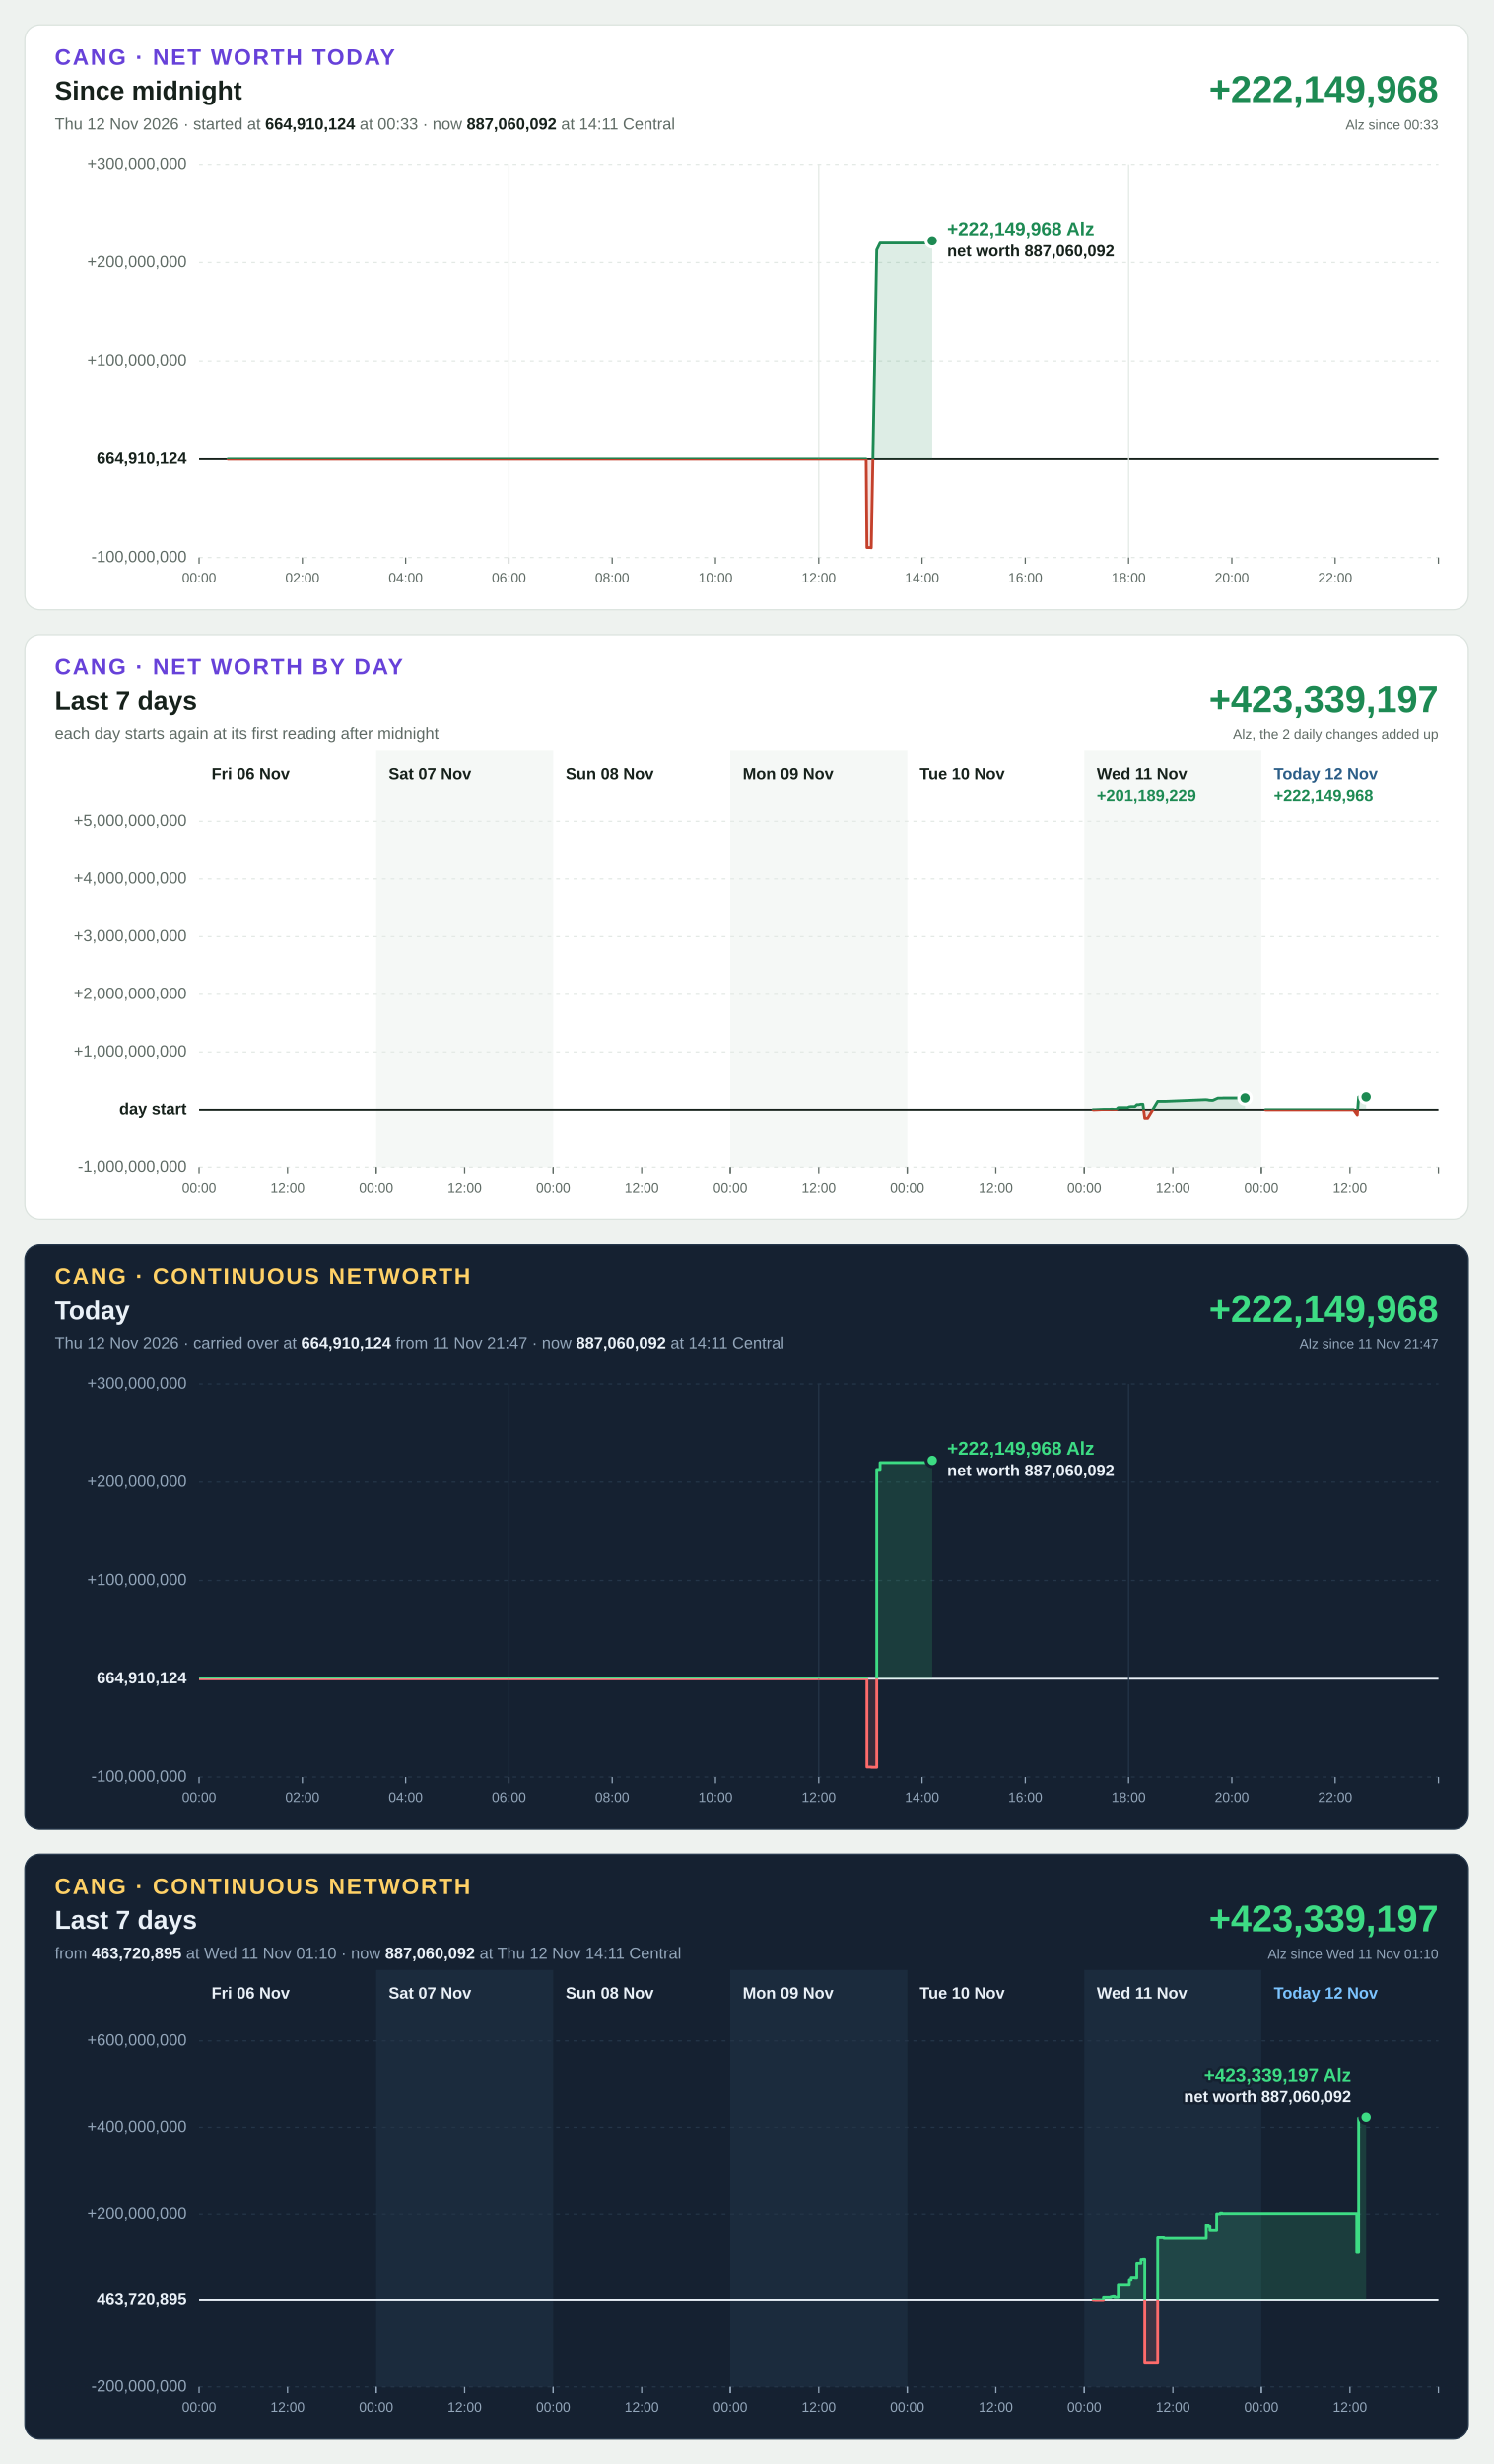
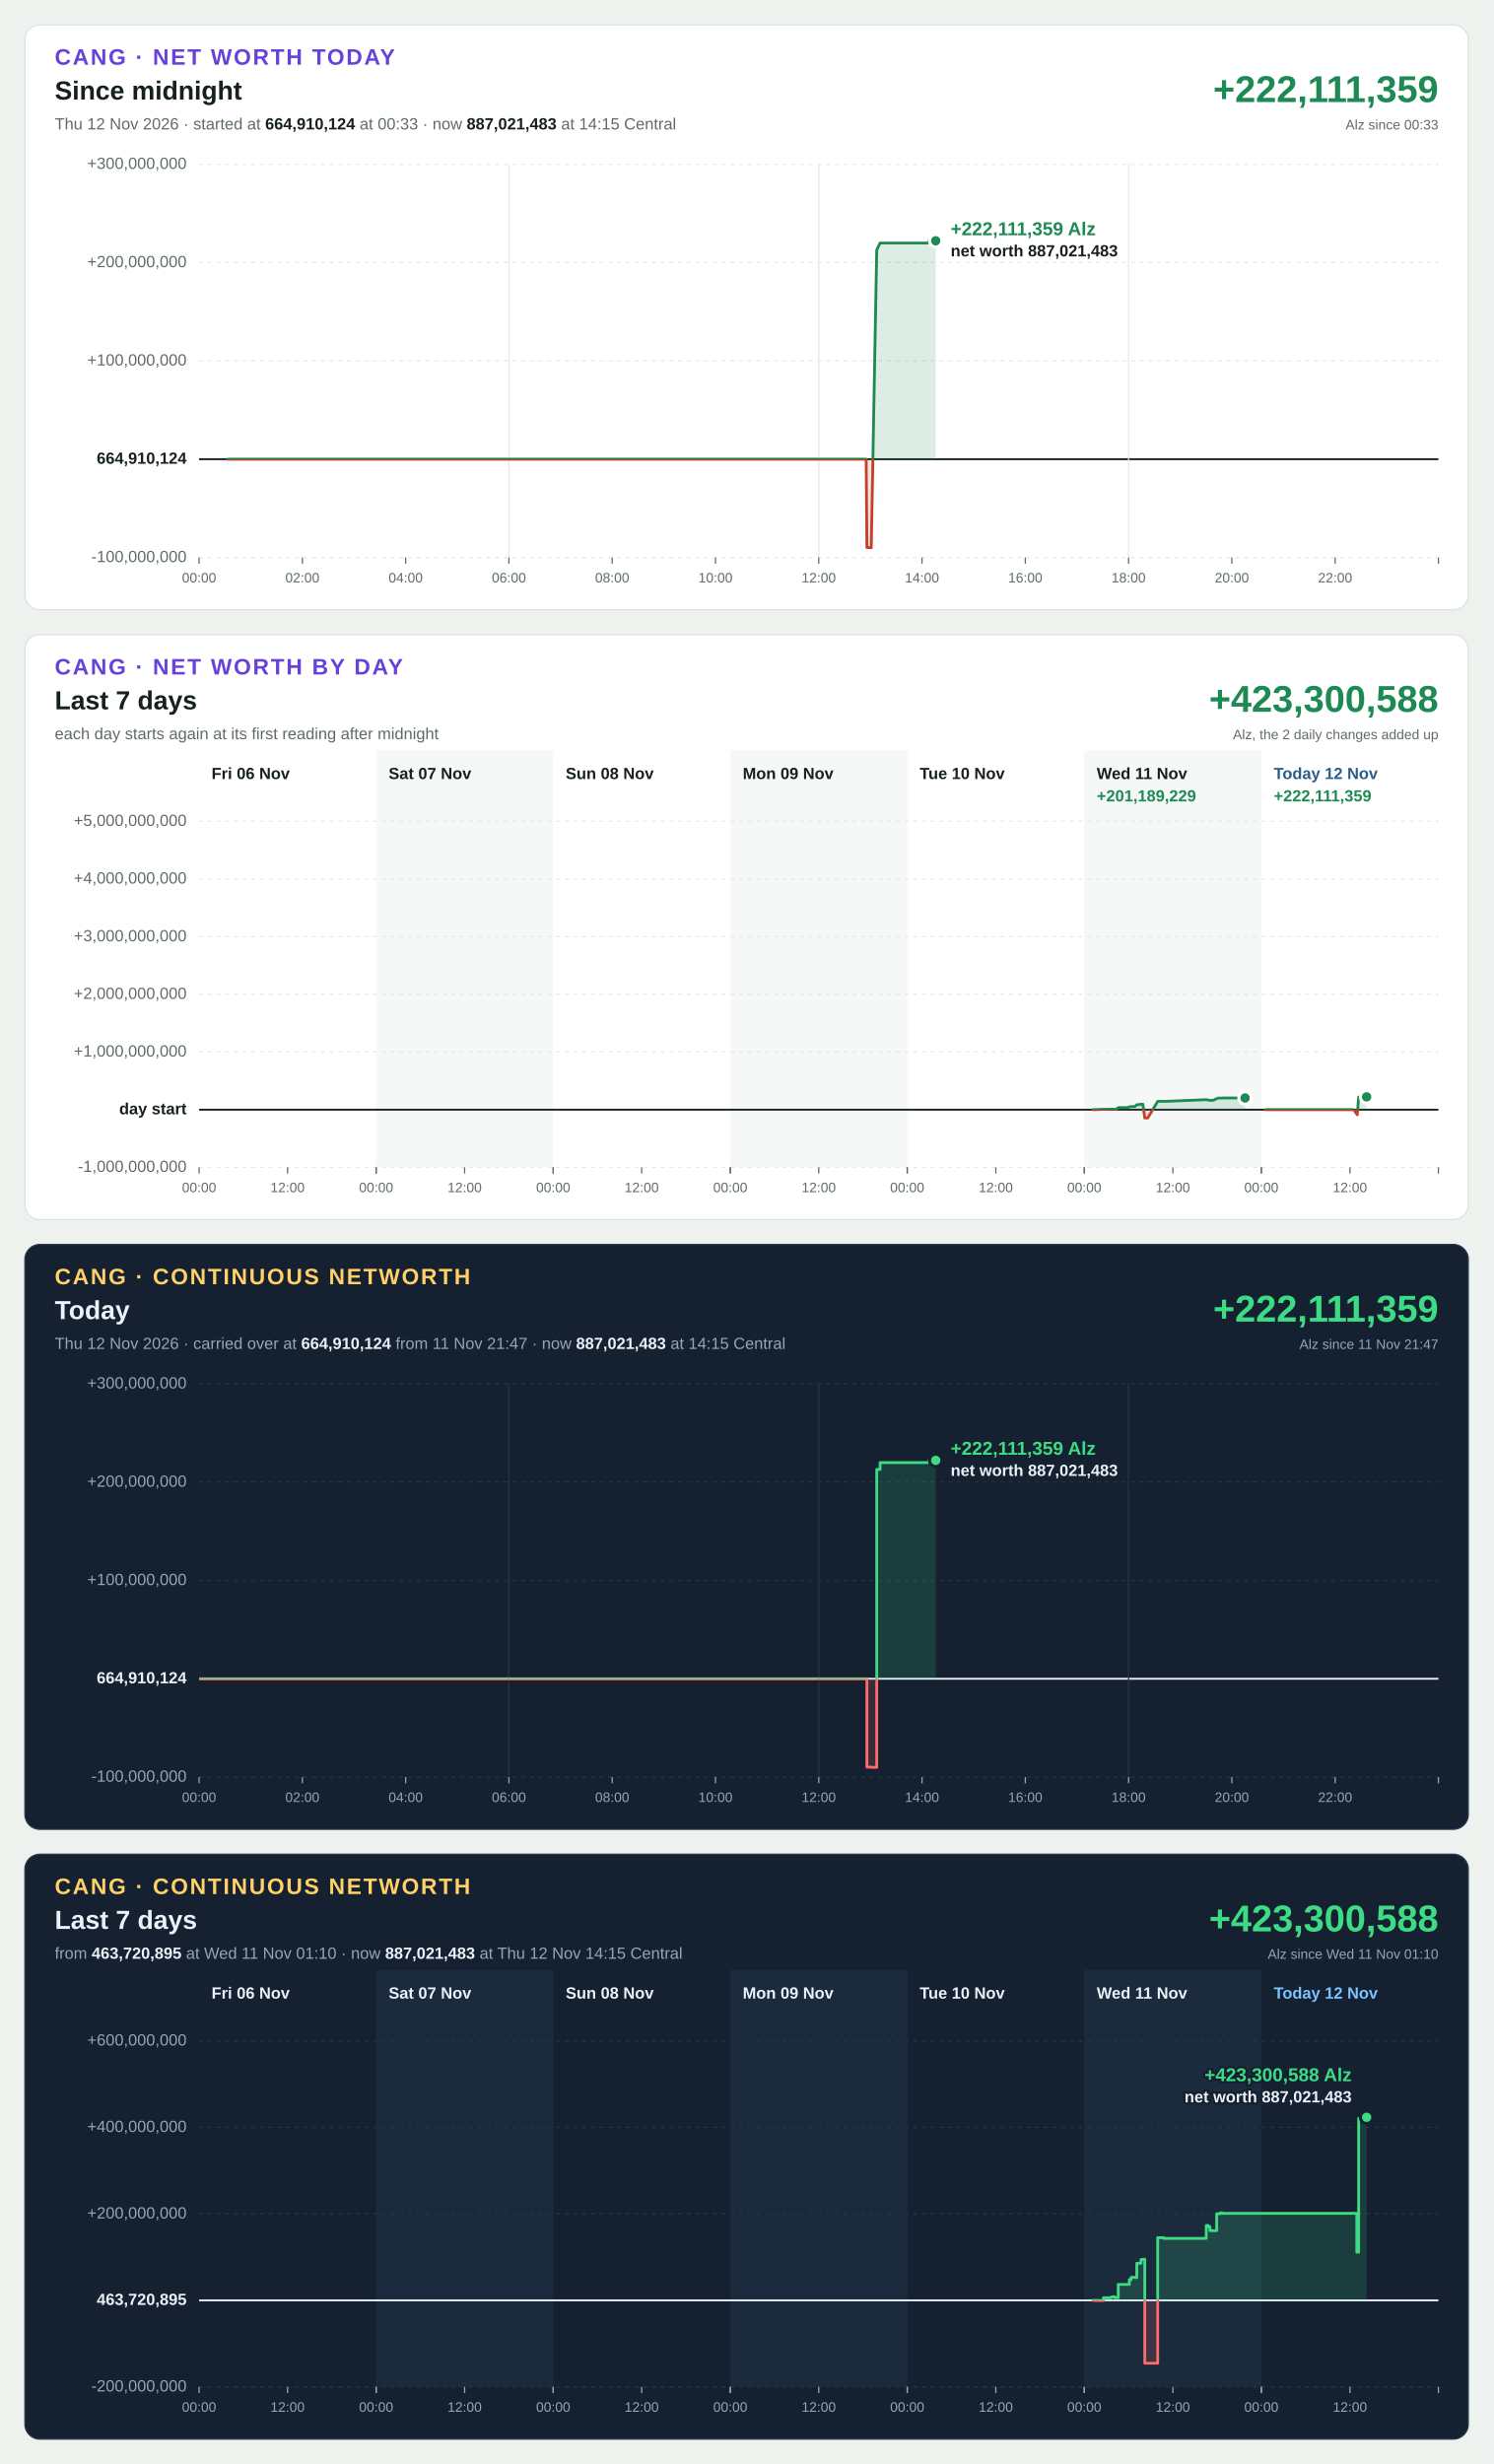
<svg xmlns="http://www.w3.org/2000/svg" width="1200" height="1980" viewBox="0 0 1200 1980" font-family="Segoe UI, Helvetica Neue, Arial, sans-serif" font-size="13" style="font-variant-numeric: tabular-nums">
  <rect width="1200" height="1980" fill="#eef2ef" />
  <g transform="translate(20,20)">
    <rect width="1160" height="470" rx="12" fill="#ffffff" stroke="#dbe3de" />
    <text x="24" y="32" font-size="18" font-weight="700" letter-spacing="1.4" fill="#6741d9">CANG · NET WORTH TODAY</text>
    <text x="24" y="60" font-size="21" font-weight="700" fill="#16211b">Since midnight</text>
-     <text x="24" y="84" fill="#5f6b65">Thu 12 Nov 2026 · started at <tspan font-weight="700" fill="#16211b">664,910,124</tspan> at 00:33 · now <tspan font-weight="700" fill="#16211b">887,060,092</tspan> at 14:11 Central</text>
-     <text x="1136" y="62" font-size="30" font-weight="700" text-anchor="end" fill="#1d8a53">+222,149,968</text>
+     <text x="24" y="84" fill="#5f6b65">Thu 12 Nov 2026 · started at <tspan font-weight="700" fill="#16211b">664,910,124</tspan> at 00:33 · now <tspan font-weight="700" fill="#16211b">887,021,483</tspan> at 14:15 Central</text>
+     <text x="1136" y="62" font-size="30" font-weight="700" text-anchor="end" fill="#1d8a53">+222,111,359</text>
    <text x="1136" y="84" font-size="11" text-anchor="end" fill="#5f6b65">Alz since 00:33</text>
    <line x1="140" x2="1136" y1="428.0" y2="428.0" stroke="#e3e9e5" stroke-width="1" stroke-dasharray="3 4" />
    <text x="130" y="428.0" text-anchor="end" dominant-baseline="middle" font-weight="400" fill="#5f6b65">-100,000,000</text>
    <line x1="140" x2="1136" y1="349.0" y2="349.0" stroke="#16211b" stroke-width="1.5" />
    <text x="130" y="349.0" text-anchor="end" dominant-baseline="middle" font-weight="700" fill="#16211b">664,910,124</text>
    <line x1="140" x2="1136" y1="270.0" y2="270.0" stroke="#e3e9e5" stroke-width="1" stroke-dasharray="3 4" />
    <text x="130" y="270.0" text-anchor="end" dominant-baseline="middle" font-weight="400" fill="#5f6b65">+100,000,000</text>
    <line x1="140" x2="1136" y1="191.0" y2="191.0" stroke="#e3e9e5" stroke-width="1" stroke-dasharray="3 4" />
    <text x="130" y="191.0" text-anchor="end" dominant-baseline="middle" font-weight="400" fill="#5f6b65">+200,000,000</text>
    <line x1="140" x2="1136" y1="112.0" y2="112.0" stroke="#e3e9e5" stroke-width="1" stroke-dasharray="3 4" />
    <text x="130" y="112.0" text-anchor="end" dominant-baseline="middle" font-weight="400" fill="#5f6b65">+300,000,000</text>
    <line x1="140.0" x2="140.0" y1="428" y2="433" stroke="#5f6b65" stroke-width="1" />
    <text x="140.0" y="448" font-size="11" text-anchor="middle" fill="#5f6b65">00:00</text>
    <line x1="223.0" x2="223.0" y1="428" y2="433" stroke="#5f6b65" stroke-width="1" />
    <text x="223.0" y="448" font-size="11" text-anchor="middle" fill="#5f6b65">02:00</text>
    <line x1="306.0" x2="306.0" y1="428" y2="433" stroke="#5f6b65" stroke-width="1" />
    <text x="306.0" y="448" font-size="11" text-anchor="middle" fill="#5f6b65">04:00</text>
    <line x1="389.0" x2="389.0" y1="112" y2="428" stroke="#e3e9e5" stroke-width="1" />
    <line x1="389.0" x2="389.0" y1="428" y2="433" stroke="#5f6b65" stroke-width="1" />
    <text x="389.0" y="448" font-size="11" text-anchor="middle" fill="#5f6b65">06:00</text>
    <line x1="472.0" x2="472.0" y1="428" y2="433" stroke="#5f6b65" stroke-width="1" />
    <text x="472.0" y="448" font-size="11" text-anchor="middle" fill="#5f6b65">08:00</text>
    <line x1="555.0" x2="555.0" y1="428" y2="433" stroke="#5f6b65" stroke-width="1" />
    <text x="555.0" y="448" font-size="11" text-anchor="middle" fill="#5f6b65">10:00</text>
    <line x1="638.0" x2="638.0" y1="112" y2="428" stroke="#e3e9e5" stroke-width="1" />
    <line x1="638.0" x2="638.0" y1="428" y2="433" stroke="#5f6b65" stroke-width="1" />
    <text x="638.0" y="448" font-size="11" text-anchor="middle" fill="#5f6b65">12:00</text>
    <line x1="721.0" x2="721.0" y1="428" y2="433" stroke="#5f6b65" stroke-width="1" />
    <text x="721.0" y="448" font-size="11" text-anchor="middle" fill="#5f6b65">14:00</text>
    <line x1="804.0" x2="804.0" y1="428" y2="433" stroke="#5f6b65" stroke-width="1" />
    <text x="804.0" y="448" font-size="11" text-anchor="middle" fill="#5f6b65">16:00</text>
    <line x1="887.0" x2="887.0" y1="112" y2="428" stroke="#e3e9e5" stroke-width="1" />
    <line x1="887.0" x2="887.0" y1="428" y2="433" stroke="#5f6b65" stroke-width="1" />
    <text x="887.0" y="448" font-size="11" text-anchor="middle" fill="#5f6b65">18:00</text>
    <line x1="970.0" x2="970.0" y1="428" y2="433" stroke="#5f6b65" stroke-width="1" />
    <text x="970.0" y="448" font-size="11" text-anchor="middle" fill="#5f6b65">20:00</text>
    <line x1="1053.0" x2="1053.0" y1="428" y2="433" stroke="#5f6b65" stroke-width="1" />
    <text x="1053.0" y="448" font-size="11" text-anchor="middle" fill="#5f6b65">22:00</text>
    <line x1="1136.0" x2="1136.0" y1="428" y2="433" stroke="#5f6b65" stroke-width="1" />
    <defs>
-       <path id="shape-today" d="M163.1 349.0L163.1 349.0L163.7 349.0L187.1 349.0L187.4 349.0L195.3 349.0L508.9 349.0L509.2 349.0L572.1 349.0L572.4 349.0L588.5 349.0L588.8 349.0L613.0 349.0L629.7 349.0L630.0 349.0L658.8 349.0L659.1 349.0L676.1 349.0L676.7 420.0L679.9 420.0L680.2 420.2L684.6 180.8L687.3 175.3L702.6 175.3L705.1 175.3L707.6 175.3L726.2 175.3L726.5 173.5L729.2 173.5L729.2 349.0Z" />
-       <path id="line-today" d="M163.1 349.0L163.7 349.0L187.1 349.0L187.4 349.0L195.3 349.0L508.9 349.0L509.2 349.0L572.1 349.0L572.4 349.0L588.5 349.0L588.8 349.0L613.0 349.0L629.7 349.0L630.0 349.0L658.8 349.0L659.1 349.0L676.1 349.0L676.7 420.0L679.9 420.0L680.2 420.2L684.6 180.8L687.3 175.3L702.6 175.3L705.1 175.3L707.6 175.3L726.2 175.3L726.5 173.5L729.2 173.5" />
+       <path id="shape-today" d="M163.1 349.0L163.1 349.0L163.7 349.0L187.1 349.0L187.4 349.0L195.3 349.0L508.9 349.0L509.2 349.0L572.1 349.0L572.4 349.0L588.5 349.0L588.8 349.0L613.0 349.0L629.7 349.0L630.0 349.0L658.8 349.0L659.1 349.0L676.1 349.0L676.7 420.0L679.9 420.0L680.2 420.2L684.6 180.8L687.3 175.3L702.6 175.3L705.1 175.3L707.6 175.3L726.2 175.3L726.5 173.5L729.2 173.5L732.0 173.5L732.0 349.0Z" />
+       <path id="line-today" d="M163.1 349.0L163.7 349.0L187.1 349.0L187.4 349.0L195.3 349.0L508.9 349.0L509.2 349.0L572.1 349.0L572.4 349.0L588.5 349.0L588.8 349.0L613.0 349.0L629.7 349.0L630.0 349.0L658.8 349.0L659.1 349.0L676.1 349.0L676.7 420.0L679.9 420.0L680.2 420.2L684.6 180.8L687.3 175.3L702.6 175.3L705.1 175.3L707.6 175.3L726.2 175.3L726.5 173.5L729.2 173.5L732.0 173.5" />
      <clipPath id="up-today">
        <rect x="140" y="112" width="996" height="237.0" />
      </clipPath>
      <clipPath id="down-today">
        <rect x="140" y="349.0" width="996" height="79.0" />
      </clipPath>
    </defs>
    <use href="#shape-today" fill="#1d8a53" fill-opacity="0.15" clip-path="url(#up-today)" />
    <use href="#line-today" fill="none" stroke="#1d8a53" stroke-width="2.25" stroke-linejoin="round" stroke-linecap="round" clip-path="url(#up-today)" />
    <use href="#shape-today" fill="#c4402b" fill-opacity="0.15" clip-path="url(#down-today)" />
    <use href="#line-today" fill="none" stroke="#c4402b" stroke-width="2.25" stroke-linejoin="round" stroke-linecap="round" clip-path="url(#down-today)" />
-     <circle cx="729.2" cy="173.5" r="5" fill="#1d8a53" stroke="#ffffff" stroke-width="2.5" />
-     <text x="741.2" y="169.0" text-anchor="start" font-size="15" font-weight="700" fill="#1d8a53" stroke="#ffffff" stroke-width="4" stroke-linejoin="round" paint-order="stroke">+222,149,968 Alz</text>
-     <text x="741.2" y="186.0" text-anchor="start" font-size="13" font-weight="600" fill="#16211b" stroke="#ffffff" stroke-width="4" stroke-linejoin="round" paint-order="stroke">net worth 887,060,092</text>
+     <circle cx="732.0" cy="173.5" r="5" fill="#1d8a53" stroke="#ffffff" stroke-width="2.5" />
+     <text x="744.0" y="169.0" text-anchor="start" font-size="15" font-weight="700" fill="#1d8a53" stroke="#ffffff" stroke-width="4" stroke-linejoin="round" paint-order="stroke">+222,111,359 Alz</text>
+     <text x="744.0" y="186.0" text-anchor="start" font-size="13" font-weight="600" fill="#16211b" stroke="#ffffff" stroke-width="4" stroke-linejoin="round" paint-order="stroke">net worth 887,021,483</text>
  </g>
  <g transform="translate(20,510)">
    <rect width="1160" height="470" rx="12" fill="#ffffff" stroke="#dbe3de" />
    <text x="24" y="32" font-size="18" font-weight="700" letter-spacing="1.4" fill="#6741d9">CANG · NET WORTH BY DAY</text>
    <text x="24" y="60" font-size="21" font-weight="700" fill="#16211b">Last 7 days</text>
    <text x="24" y="84" fill="#5f6b65">each day starts again at its first reading after midnight</text>
-     <text x="1136" y="62" font-size="30" font-weight="700" text-anchor="end" fill="#1d8a53">+423,339,197</text>
+     <text x="1136" y="62" font-size="30" font-weight="700" text-anchor="end" fill="#1d8a53">+423,300,588</text>
    <text x="1136" y="84" font-size="11" text-anchor="end" fill="#5f6b65">Alz, the 2 daily changes added up</text>
    <rect x="282.3" y="93" width="142.3" height="335" fill="#f5f8f6" />
    <rect x="566.9" y="93" width="142.3" height="335" fill="#f5f8f6" />
    <rect x="851.4" y="93" width="142.3" height="335" fill="#f5f8f6" />
    <line x1="140" x2="1136" y1="428.0" y2="428.0" stroke="#e3e9e5" stroke-width="1" stroke-dasharray="3 4" />
    <text x="130" y="428.0" text-anchor="end" dominant-baseline="middle" font-weight="400" fill="#5f6b65">-1,000,000,000</text>
    <line x1="140" x2="1136" y1="381.7" y2="381.7" stroke="#16211b" stroke-width="1.5" />
    <text x="130" y="381.7" text-anchor="end" dominant-baseline="middle" font-weight="700" fill="#16211b">day start</text>
    <line x1="140" x2="1136" y1="335.3" y2="335.3" stroke="#e3e9e5" stroke-width="1" stroke-dasharray="3 4" />
    <text x="130" y="335.3" text-anchor="end" dominant-baseline="middle" font-weight="400" fill="#5f6b65">+1,000,000,000</text>
    <line x1="140" x2="1136" y1="289.0" y2="289.0" stroke="#e3e9e5" stroke-width="1" stroke-dasharray="3 4" />
    <text x="130" y="289.0" text-anchor="end" dominant-baseline="middle" font-weight="400" fill="#5f6b65">+2,000,000,000</text>
    <line x1="140" x2="1136" y1="242.7" y2="242.7" stroke="#e3e9e5" stroke-width="1" stroke-dasharray="3 4" />
    <text x="130" y="242.7" text-anchor="end" dominant-baseline="middle" font-weight="400" fill="#5f6b65">+3,000,000,000</text>
    <line x1="140" x2="1136" y1="196.3" y2="196.3" stroke="#e3e9e5" stroke-width="1" stroke-dasharray="3 4" />
    <text x="130" y="196.3" text-anchor="end" dominant-baseline="middle" font-weight="400" fill="#5f6b65">+4,000,000,000</text>
    <line x1="140" x2="1136" y1="150.0" y2="150.0" stroke="#e3e9e5" stroke-width="1" stroke-dasharray="3 4" />
    <text x="130" y="150.0" text-anchor="end" dominant-baseline="middle" font-weight="400" fill="#5f6b65">+5,000,000,000</text>
    <text x="150.0" y="116" font-weight="700" fill="#16211b">Fri 06 Nov</text>
    <line x1="140.0" x2="140.0" y1="428" y2="433" stroke="#5f6b65" stroke-width="1" />
    <text x="140.0" y="448" font-size="11" text-anchor="middle" fill="#5f6b65">00:00</text>
    <line x1="211.1" x2="211.1" y1="428" y2="433" stroke="#5f6b65" stroke-width="1" />
    <text x="211.1" y="448" font-size="11" text-anchor="middle" fill="#5f6b65">12:00</text>
    <line x1="282.3" x2="282.3" y1="428" y2="433" stroke="#5f6b65" stroke-width="1" />
    <text x="292.3" y="116" font-weight="700" fill="#16211b">Sat 07 Nov</text>
    <line x1="282.3" x2="282.3" y1="428" y2="433" stroke="#5f6b65" stroke-width="1" />
    <text x="282.3" y="448" font-size="11" text-anchor="middle" fill="#5f6b65">00:00</text>
    <line x1="353.4" x2="353.4" y1="428" y2="433" stroke="#5f6b65" stroke-width="1" />
    <text x="353.4" y="448" font-size="11" text-anchor="middle" fill="#5f6b65">12:00</text>
    <line x1="424.6" x2="424.6" y1="428" y2="433" stroke="#5f6b65" stroke-width="1" />
    <text x="434.6" y="116" font-weight="700" fill="#16211b">Sun 08 Nov</text>
    <line x1="424.6" x2="424.6" y1="428" y2="433" stroke="#5f6b65" stroke-width="1" />
    <text x="424.6" y="448" font-size="11" text-anchor="middle" fill="#5f6b65">00:00</text>
    <line x1="495.7" x2="495.7" y1="428" y2="433" stroke="#5f6b65" stroke-width="1" />
    <text x="495.7" y="448" font-size="11" text-anchor="middle" fill="#5f6b65">12:00</text>
    <line x1="566.9" x2="566.9" y1="428" y2="433" stroke="#5f6b65" stroke-width="1" />
    <text x="576.9" y="116" font-weight="700" fill="#16211b">Mon 09 Nov</text>
    <line x1="566.9" x2="566.9" y1="428" y2="433" stroke="#5f6b65" stroke-width="1" />
    <text x="566.9" y="448" font-size="11" text-anchor="middle" fill="#5f6b65">00:00</text>
    <line x1="638.0" x2="638.0" y1="428" y2="433" stroke="#5f6b65" stroke-width="1" />
    <text x="638.0" y="448" font-size="11" text-anchor="middle" fill="#5f6b65">12:00</text>
    <line x1="709.1" x2="709.1" y1="428" y2="433" stroke="#5f6b65" stroke-width="1" />
    <text x="719.1" y="116" font-weight="700" fill="#16211b">Tue 10 Nov</text>
    <line x1="709.1" x2="709.1" y1="428" y2="433" stroke="#5f6b65" stroke-width="1" />
    <text x="709.1" y="448" font-size="11" text-anchor="middle" fill="#5f6b65">00:00</text>
    <line x1="780.3" x2="780.3" y1="428" y2="433" stroke="#5f6b65" stroke-width="1" />
    <text x="780.3" y="448" font-size="11" text-anchor="middle" fill="#5f6b65">12:00</text>
    <line x1="851.4" x2="851.4" y1="428" y2="433" stroke="#5f6b65" stroke-width="1" />
    <text x="861.4" y="116" font-weight="700" fill="#16211b">Wed 11 Nov</text>
    <line x1="851.4" x2="851.4" y1="428" y2="433" stroke="#5f6b65" stroke-width="1" />
    <text x="851.4" y="448" font-size="11" text-anchor="middle" fill="#5f6b65">00:00</text>
    <line x1="922.6" x2="922.6" y1="428" y2="433" stroke="#5f6b65" stroke-width="1" />
    <text x="922.6" y="448" font-size="11" text-anchor="middle" fill="#5f6b65">12:00</text>
    <line x1="993.7" x2="993.7" y1="428" y2="433" stroke="#5f6b65" stroke-width="1" />
    <text x="861.4" y="134" font-weight="700" fill="#1d8a53">+201,189,229</text>
    <defs>
      <path id="shape-day5" d="M858.4 381.7L858.4 381.7L859.9 381.7L866.8 381.4L868.3 381.4L869.8 381.4L871.3 381.4L872.8 381.3L874.2 381.3L875.7 381.4L877.2 381.4L878.7 380.0L880.2 380.0L881.7 380.0L883.2 380.0L884.7 380.0L886.2 380.0L887.6 379.4L889.1 379.2L890.6 379.2L892.1 379.2L893.6 377.7L895.1 377.7L897.0 377.3L898.5 377.3L900.0 388.4L902.4 388.4L910.4 375.0L911.9 375.0L913.4 375.0L915.4 375.0L916.9 375.0L948.8 373.7L950.3 373.8L951.8 374.1L953.3 374.2L954.8 374.2L958.8 372.4L959.8 372.4L961.2 372.4L962.2 372.4L963.2 372.3L964.7 372.3L965.7 372.3L966.7 372.3L972.8 372.3L980.6 372.3L980.6 381.7Z" />
      <path id="line-day5" d="M858.4 381.7L859.9 381.7L866.8 381.4L868.3 381.4L869.8 381.4L871.3 381.4L872.8 381.3L874.2 381.3L875.7 381.4L877.2 381.4L878.7 380.0L880.2 380.0L881.7 380.0L883.2 380.0L884.7 380.0L886.2 380.0L887.6 379.4L889.1 379.2L890.6 379.2L892.1 379.2L893.6 377.7L895.1 377.7L897.0 377.3L898.5 377.3L900.0 388.4L902.4 388.4L910.4 375.0L911.9 375.0L913.4 375.0L915.4 375.0L916.9 375.0L948.8 373.7L950.3 373.8L951.8 374.1L953.3 374.2L954.8 374.2L958.8 372.4L959.8 372.4L961.2 372.4L962.2 372.4L963.2 372.3L964.7 372.3L965.7 372.3L966.7 372.3L972.8 372.3L980.6 372.3" />
      <clipPath id="up-day5">
        <rect x="140" y="150" width="996" height="231.7" />
      </clipPath>
      <clipPath id="down-day5">
        <rect x="140" y="381.7" width="996" height="46.3" />
      </clipPath>
    </defs>
    <use href="#shape-day5" fill="#1d8a53" fill-opacity="0.15" clip-path="url(#up-day5)" />
    <use href="#line-day5" fill="none" stroke="#1d8a53" stroke-width="2.25" stroke-linejoin="round" stroke-linecap="round" clip-path="url(#up-day5)" />
    <use href="#shape-day5" fill="#c4402b" fill-opacity="0.15" clip-path="url(#down-day5)" />
    <use href="#line-day5" fill="none" stroke="#c4402b" stroke-width="2.25" stroke-linejoin="round" stroke-linecap="round" clip-path="url(#down-day5)" />
    <circle cx="980.6" cy="372.3" r="5" fill="#1d8a53" stroke="#ffffff" stroke-width="2.5" />
    <text x="1003.7" y="116" font-weight="700" fill="#2b5d87">Today 12 Nov</text>
    <line x1="993.7" x2="993.7" y1="428" y2="433" stroke="#5f6b65" stroke-width="1" />
    <text x="993.7" y="448" font-size="11" text-anchor="middle" fill="#5f6b65">00:00</text>
    <line x1="1064.9" x2="1064.9" y1="428" y2="433" stroke="#5f6b65" stroke-width="1" />
    <text x="1064.9" y="448" font-size="11" text-anchor="middle" fill="#5f6b65">12:00</text>
    <line x1="1136.0" x2="1136.0" y1="428" y2="433" stroke="#5f6b65" stroke-width="1" />
-     <text x="1003.7" y="134" font-weight="700" fill="#1d8a53">+222,149,968</text>
-     <defs>
-       <path id="shape-day6" d="M997.0 381.7L997.0 381.7L1000.5 381.7L1046.5 381.7L1057.8 381.7L1063.7 381.7L1067.9 381.7L1070.8 385.8L1071.9 371.5L1074.8 371.5L1077.9 371.4L1077.9 381.7Z" />
-       <path id="line-day6" d="M997.0 381.7L1000.5 381.7L1046.5 381.7L1057.8 381.7L1063.7 381.7L1067.9 381.7L1070.8 385.8L1071.9 371.5L1074.8 371.5L1077.9 371.4" />
+     <text x="1003.7" y="134" font-weight="700" fill="#1d8a53">+222,111,359</text>
+     <defs>
+       <path id="shape-day6" d="M997.0 381.7L997.0 381.7L1000.5 381.7L1046.5 381.7L1057.8 381.7L1063.7 381.7L1067.9 381.7L1070.8 385.8L1071.9 371.5L1074.8 371.5L1077.9 371.4L1078.3 371.4L1078.3 381.7Z" />
+       <path id="line-day6" d="M997.0 381.7L1000.5 381.7L1046.5 381.7L1057.8 381.7L1063.7 381.7L1067.9 381.7L1070.8 385.8L1071.9 371.5L1074.8 371.5L1077.9 371.4L1078.3 371.4" />
      <clipPath id="up-day6">
        <rect x="140" y="150" width="996" height="231.7" />
      </clipPath>
      <clipPath id="down-day6">
        <rect x="140" y="381.7" width="996" height="46.3" />
      </clipPath>
    </defs>
    <use href="#shape-day6" fill="#1d8a53" fill-opacity="0.15" clip-path="url(#up-day6)" />
    <use href="#line-day6" fill="none" stroke="#1d8a53" stroke-width="2.25" stroke-linejoin="round" stroke-linecap="round" clip-path="url(#up-day6)" />
    <use href="#shape-day6" fill="#c4402b" fill-opacity="0.15" clip-path="url(#down-day6)" />
    <use href="#line-day6" fill="none" stroke="#c4402b" stroke-width="2.25" stroke-linejoin="round" stroke-linecap="round" clip-path="url(#down-day6)" />
-     <circle cx="1077.9" cy="371.4" r="5" fill="#1d8a53" stroke="#ffffff" stroke-width="2.5" />
+     <circle cx="1078.3" cy="371.4" r="5" fill="#1d8a53" stroke="#ffffff" stroke-width="2.5" />
  </g>
  <g transform="translate(20,1000)">
    <rect width="1160" height="470" rx="12" fill="#152131" stroke="#24364a" />
    <text x="24" y="32" font-size="18" font-weight="700" letter-spacing="1.4" fill="#ffd166">CANG · CONTINUOUS NETWORTH</text>
    <text x="24" y="60" font-size="21" font-weight="700" fill="#eaf1f8">Today</text>
-     <text x="24" y="84" fill="#93a6ba">Thu 12 Nov 2026 · carried over at <tspan font-weight="700" fill="#eaf1f8">664,910,124</tspan> from 11 Nov 21:47 · now <tspan font-weight="700" fill="#eaf1f8">887,060,092</tspan> at 14:11 Central</text>
-     <text x="1136" y="62" font-size="30" font-weight="700" text-anchor="end" fill="#3ddc84">+222,149,968</text>
+     <text x="24" y="84" fill="#93a6ba">Thu 12 Nov 2026 · carried over at <tspan font-weight="700" fill="#eaf1f8">664,910,124</tspan> from 11 Nov 21:47 · now <tspan font-weight="700" fill="#eaf1f8">887,021,483</tspan> at 14:15 Central</text>
+     <text x="1136" y="62" font-size="30" font-weight="700" text-anchor="end" fill="#3ddc84">+222,111,359</text>
    <text x="1136" y="84" font-size="11" text-anchor="end" fill="#93a6ba">Alz since 11 Nov 21:47</text>
    <line x1="140" x2="1136" y1="428.0" y2="428.0" stroke="#243548" stroke-width="1" stroke-dasharray="3 4" />
    <text x="130" y="428.0" text-anchor="end" dominant-baseline="middle" font-weight="400" fill="#93a6ba">-100,000,000</text>
    <line x1="140" x2="1136" y1="349.0" y2="349.0" stroke="#eaf1f8" stroke-width="1.5" />
    <text x="130" y="349.0" text-anchor="end" dominant-baseline="middle" font-weight="700" fill="#eaf1f8">664,910,124</text>
    <line x1="140" x2="1136" y1="270.0" y2="270.0" stroke="#243548" stroke-width="1" stroke-dasharray="3 4" />
    <text x="130" y="270.0" text-anchor="end" dominant-baseline="middle" font-weight="400" fill="#93a6ba">+100,000,000</text>
    <line x1="140" x2="1136" y1="191.0" y2="191.0" stroke="#243548" stroke-width="1" stroke-dasharray="3 4" />
    <text x="130" y="191.0" text-anchor="end" dominant-baseline="middle" font-weight="400" fill="#93a6ba">+200,000,000</text>
    <line x1="140" x2="1136" y1="112.0" y2="112.0" stroke="#243548" stroke-width="1" stroke-dasharray="3 4" />
    <text x="130" y="112.0" text-anchor="end" dominant-baseline="middle" font-weight="400" fill="#93a6ba">+300,000,000</text>
    <line x1="140.0" x2="140.0" y1="428" y2="433" stroke="#93a6ba" stroke-width="1" />
    <text x="140.0" y="448" font-size="11" text-anchor="middle" fill="#93a6ba">00:00</text>
    <line x1="223.0" x2="223.0" y1="428" y2="433" stroke="#93a6ba" stroke-width="1" />
    <text x="223.0" y="448" font-size="11" text-anchor="middle" fill="#93a6ba">02:00</text>
    <line x1="306.0" x2="306.0" y1="428" y2="433" stroke="#93a6ba" stroke-width="1" />
    <text x="306.0" y="448" font-size="11" text-anchor="middle" fill="#93a6ba">04:00</text>
    <line x1="389.0" x2="389.0" y1="112" y2="428" stroke="#243548" stroke-width="1" />
    <line x1="389.0" x2="389.0" y1="428" y2="433" stroke="#93a6ba" stroke-width="1" />
    <text x="389.0" y="448" font-size="11" text-anchor="middle" fill="#93a6ba">06:00</text>
    <line x1="472.0" x2="472.0" y1="428" y2="433" stroke="#93a6ba" stroke-width="1" />
    <text x="472.0" y="448" font-size="11" text-anchor="middle" fill="#93a6ba">08:00</text>
    <line x1="555.0" x2="555.0" y1="428" y2="433" stroke="#93a6ba" stroke-width="1" />
    <text x="555.0" y="448" font-size="11" text-anchor="middle" fill="#93a6ba">10:00</text>
    <line x1="638.0" x2="638.0" y1="112" y2="428" stroke="#243548" stroke-width="1" />
    <line x1="638.0" x2="638.0" y1="428" y2="433" stroke="#93a6ba" stroke-width="1" />
    <text x="638.0" y="448" font-size="11" text-anchor="middle" fill="#93a6ba">12:00</text>
    <line x1="721.0" x2="721.0" y1="428" y2="433" stroke="#93a6ba" stroke-width="1" />
    <text x="721.0" y="448" font-size="11" text-anchor="middle" fill="#93a6ba">14:00</text>
    <line x1="804.0" x2="804.0" y1="428" y2="433" stroke="#93a6ba" stroke-width="1" />
    <text x="804.0" y="448" font-size="11" text-anchor="middle" fill="#93a6ba">16:00</text>
    <line x1="887.0" x2="887.0" y1="112" y2="428" stroke="#243548" stroke-width="1" />
    <line x1="887.0" x2="887.0" y1="428" y2="433" stroke="#93a6ba" stroke-width="1" />
    <text x="887.0" y="448" font-size="11" text-anchor="middle" fill="#93a6ba">18:00</text>
    <line x1="970.0" x2="970.0" y1="428" y2="433" stroke="#93a6ba" stroke-width="1" />
    <text x="970.0" y="448" font-size="11" text-anchor="middle" fill="#93a6ba">20:00</text>
    <line x1="1053.0" x2="1053.0" y1="428" y2="433" stroke="#93a6ba" stroke-width="1" />
    <text x="1053.0" y="448" font-size="11" text-anchor="middle" fill="#93a6ba">22:00</text>
    <line x1="1136.0" x2="1136.0" y1="428" y2="433" stroke="#93a6ba" stroke-width="1" />
    <defs>
-       <path id="shape-flow-today" d="M140.0 349.0L140.0 349.0L676.7 349.0L676.7 420.0L680.2 420.0L680.2 420.2L684.6 420.2L684.6 180.8L687.3 180.8L687.3 175.3L702.6 175.3L702.6 175.3L705.1 175.3L705.1 175.3L707.6 175.3L707.6 175.3L726.5 175.3L726.5 173.5L729.2 173.5L729.2 173.5L729.2 349.0Z" />
-       <path id="line-flow-today" d="M140.0 349.0L676.7 349.0L676.7 420.0L680.2 420.0L680.2 420.2L684.6 420.2L684.6 180.8L687.3 180.8L687.3 175.3L702.6 175.3L702.6 175.3L705.1 175.3L705.1 175.3L707.6 175.3L707.6 175.3L726.5 175.3L726.5 173.5L729.2 173.5L729.2 173.5" />
+       <path id="shape-flow-today" d="M140.0 349.0L140.0 349.0L676.7 349.0L676.7 420.0L680.2 420.0L680.2 420.2L684.6 420.2L684.6 180.8L687.3 180.8L687.3 175.3L702.6 175.3L702.6 175.3L705.1 175.3L705.1 175.3L707.6 175.3L707.6 175.3L726.5 175.3L726.5 173.5L729.2 173.5L729.2 173.5L732.0 173.5L732.0 173.5L732.0 349.0Z" />
+       <path id="line-flow-today" d="M140.0 349.0L676.7 349.0L676.7 420.0L680.2 420.0L680.2 420.2L684.6 420.2L684.6 180.8L687.3 180.8L687.3 175.3L702.6 175.3L702.6 175.3L705.1 175.3L705.1 175.3L707.6 175.3L707.6 175.3L726.5 175.3L726.5 173.5L729.2 173.5L729.2 173.5L732.0 173.5L732.0 173.5" />
      <clipPath id="up-flow-today">
        <rect x="140" y="112" width="996" height="237.0" />
      </clipPath>
      <clipPath id="down-flow-today">
        <rect x="140" y="349.0" width="996" height="79.0" />
      </clipPath>
    </defs>
    <use href="#shape-flow-today" fill="#3ddc84" fill-opacity="0.15" clip-path="url(#up-flow-today)" />
    <use href="#line-flow-today" fill="none" stroke="#3ddc84" stroke-width="2.25" stroke-linejoin="round" stroke-linecap="round" clip-path="url(#up-flow-today)" />
    <use href="#shape-flow-today" fill="#ff6b6b" fill-opacity="0.15" clip-path="url(#down-flow-today)" />
    <use href="#line-flow-today" fill="none" stroke="#ff6b6b" stroke-width="2.25" stroke-linejoin="round" stroke-linecap="round" clip-path="url(#down-flow-today)" />
-     <circle cx="729.2" cy="173.5" r="5" fill="#3ddc84" stroke="#152131" stroke-width="2.5" />
-     <text x="741.2" y="169.0" text-anchor="start" font-size="15" font-weight="700" fill="#3ddc84" stroke="#152131" stroke-width="4" stroke-linejoin="round" paint-order="stroke">+222,149,968 Alz</text>
-     <text x="741.2" y="186.0" text-anchor="start" font-size="13" font-weight="600" fill="#eaf1f8" stroke="#152131" stroke-width="4" stroke-linejoin="round" paint-order="stroke">net worth 887,060,092</text>
+     <circle cx="732.0" cy="173.5" r="5" fill="#3ddc84" stroke="#152131" stroke-width="2.5" />
+     <text x="744.0" y="169.0" text-anchor="start" font-size="15" font-weight="700" fill="#3ddc84" stroke="#152131" stroke-width="4" stroke-linejoin="round" paint-order="stroke">+222,111,359 Alz</text>
+     <text x="744.0" y="186.0" text-anchor="start" font-size="13" font-weight="600" fill="#eaf1f8" stroke="#152131" stroke-width="4" stroke-linejoin="round" paint-order="stroke">net worth 887,021,483</text>
  </g>
  <g transform="translate(20,1490)">
    <rect width="1160" height="470" rx="12" fill="#152131" stroke="#24364a" />
    <text x="24" y="32" font-size="18" font-weight="700" letter-spacing="1.4" fill="#ffd166">CANG · CONTINUOUS NETWORTH</text>
    <text x="24" y="60" font-size="21" font-weight="700" fill="#eaf1f8">Last 7 days</text>
-     <text x="24" y="84" fill="#93a6ba">from <tspan font-weight="700" fill="#eaf1f8">463,720,895</tspan> at Wed 11 Nov 01:10 · now <tspan font-weight="700" fill="#eaf1f8">887,060,092</tspan> at Thu 12 Nov 14:11 Central</text>
-     <text x="1136" y="62" font-size="30" font-weight="700" text-anchor="end" fill="#3ddc84">+423,339,197</text>
+     <text x="24" y="84" fill="#93a6ba">from <tspan font-weight="700" fill="#eaf1f8">463,720,895</tspan> at Wed 11 Nov 01:10 · now <tspan font-weight="700" fill="#eaf1f8">887,021,483</tspan> at Thu 12 Nov 14:15 Central</text>
+     <text x="1136" y="62" font-size="30" font-weight="700" text-anchor="end" fill="#3ddc84">+423,300,588</text>
    <text x="1136" y="84" font-size="11" text-anchor="end" fill="#93a6ba">Alz since Wed 11 Nov 01:10</text>
    <rect x="282.3" y="93" width="142.3" height="335" fill="#1b2b3d" />
    <rect x="566.9" y="93" width="142.3" height="335" fill="#1b2b3d" />
    <rect x="851.4" y="93" width="142.3" height="335" fill="#1b2b3d" />
    <line x1="140" x2="1136" y1="428.0" y2="428.0" stroke="#243548" stroke-width="1" stroke-dasharray="3 4" />
    <text x="130" y="428.0" text-anchor="end" dominant-baseline="middle" font-weight="400" fill="#93a6ba">-200,000,000</text>
    <line x1="140" x2="1136" y1="358.5" y2="358.5" stroke="#eaf1f8" stroke-width="1.5" />
    <text x="130" y="358.5" text-anchor="end" dominant-baseline="middle" font-weight="700" fill="#eaf1f8">463,720,895</text>
    <line x1="140" x2="1136" y1="289.0" y2="289.0" stroke="#243548" stroke-width="1" stroke-dasharray="3 4" />
    <text x="130" y="289.0" text-anchor="end" dominant-baseline="middle" font-weight="400" fill="#93a6ba">+200,000,000</text>
    <line x1="140" x2="1136" y1="219.5" y2="219.5" stroke="#243548" stroke-width="1" stroke-dasharray="3 4" />
    <text x="130" y="219.5" text-anchor="end" dominant-baseline="middle" font-weight="400" fill="#93a6ba">+400,000,000</text>
    <line x1="140" x2="1136" y1="150.0" y2="150.0" stroke="#243548" stroke-width="1" stroke-dasharray="3 4" />
    <text x="130" y="150.0" text-anchor="end" dominant-baseline="middle" font-weight="400" fill="#93a6ba">+600,000,000</text>
    <text x="150.0" y="116" font-weight="700" fill="#eaf1f8">Fri 06 Nov</text>
    <line x1="140.0" x2="140.0" y1="428" y2="433" stroke="#93a6ba" stroke-width="1" />
    <text x="140.0" y="448" font-size="11" text-anchor="middle" fill="#93a6ba">00:00</text>
    <line x1="211.1" x2="211.1" y1="428" y2="433" stroke="#93a6ba" stroke-width="1" />
    <text x="211.1" y="448" font-size="11" text-anchor="middle" fill="#93a6ba">12:00</text>
    <line x1="282.3" x2="282.3" y1="428" y2="433" stroke="#93a6ba" stroke-width="1" />
    <text x="292.3" y="116" font-weight="700" fill="#eaf1f8">Sat 07 Nov</text>
    <line x1="282.3" x2="282.3" y1="428" y2="433" stroke="#93a6ba" stroke-width="1" />
    <text x="282.3" y="448" font-size="11" text-anchor="middle" fill="#93a6ba">00:00</text>
    <line x1="353.4" x2="353.4" y1="428" y2="433" stroke="#93a6ba" stroke-width="1" />
    <text x="353.4" y="448" font-size="11" text-anchor="middle" fill="#93a6ba">12:00</text>
    <line x1="424.6" x2="424.6" y1="428" y2="433" stroke="#93a6ba" stroke-width="1" />
    <text x="434.6" y="116" font-weight="700" fill="#eaf1f8">Sun 08 Nov</text>
    <line x1="424.6" x2="424.6" y1="428" y2="433" stroke="#93a6ba" stroke-width="1" />
    <text x="424.6" y="448" font-size="11" text-anchor="middle" fill="#93a6ba">00:00</text>
    <line x1="495.7" x2="495.7" y1="428" y2="433" stroke="#93a6ba" stroke-width="1" />
    <text x="495.7" y="448" font-size="11" text-anchor="middle" fill="#93a6ba">12:00</text>
    <line x1="566.9" x2="566.9" y1="428" y2="433" stroke="#93a6ba" stroke-width="1" />
    <text x="576.9" y="116" font-weight="700" fill="#eaf1f8">Mon 09 Nov</text>
    <line x1="566.9" x2="566.9" y1="428" y2="433" stroke="#93a6ba" stroke-width="1" />
    <text x="566.9" y="448" font-size="11" text-anchor="middle" fill="#93a6ba">00:00</text>
    <line x1="638.0" x2="638.0" y1="428" y2="433" stroke="#93a6ba" stroke-width="1" />
    <text x="638.0" y="448" font-size="11" text-anchor="middle" fill="#93a6ba">12:00</text>
    <line x1="709.1" x2="709.1" y1="428" y2="433" stroke="#93a6ba" stroke-width="1" />
    <text x="719.1" y="116" font-weight="700" fill="#eaf1f8">Tue 10 Nov</text>
    <line x1="709.1" x2="709.1" y1="428" y2="433" stroke="#93a6ba" stroke-width="1" />
    <text x="709.1" y="448" font-size="11" text-anchor="middle" fill="#93a6ba">00:00</text>
    <line x1="780.3" x2="780.3" y1="428" y2="433" stroke="#93a6ba" stroke-width="1" />
    <text x="780.3" y="448" font-size="11" text-anchor="middle" fill="#93a6ba">12:00</text>
    <line x1="851.4" x2="851.4" y1="428" y2="433" stroke="#93a6ba" stroke-width="1" />
    <text x="861.4" y="116" font-weight="700" fill="#eaf1f8">Wed 11 Nov</text>
    <line x1="851.4" x2="851.4" y1="428" y2="433" stroke="#93a6ba" stroke-width="1" />
    <text x="851.4" y="448" font-size="11" text-anchor="middle" fill="#93a6ba">00:00</text>
    <line x1="922.6" x2="922.6" y1="428" y2="433" stroke="#93a6ba" stroke-width="1" />
    <text x="922.6" y="448" font-size="11" text-anchor="middle" fill="#93a6ba">12:00</text>
    <line x1="993.7" x2="993.7" y1="428" y2="433" stroke="#93a6ba" stroke-width="1" />
    <text x="1003.7" y="116" font-weight="700" fill="#7cc4ff">Today 12 Nov</text>
    <line x1="993.7" x2="993.7" y1="428" y2="433" stroke="#93a6ba" stroke-width="1" />
    <text x="993.7" y="448" font-size="11" text-anchor="middle" fill="#93a6ba">00:00</text>
    <line x1="1064.9" x2="1064.9" y1="428" y2="433" stroke="#93a6ba" stroke-width="1" />
    <text x="1064.9" y="448" font-size="11" text-anchor="middle" fill="#93a6ba">12:00</text>
    <line x1="1136.0" x2="1136.0" y1="428" y2="433" stroke="#93a6ba" stroke-width="1" />
    <defs>
-       <path id="shape-flow-week" d="M858.4 358.5L858.4 358.5L859.9 358.5L859.9 358.6L866.8 358.6L866.8 356.4L868.3 356.4L868.3 356.4L869.8 356.4L869.8 356.4L871.3 356.4L871.3 356.4L872.8 356.4L872.8 355.9L874.2 355.9L874.2 355.6L875.7 355.6L875.7 356.3L877.2 356.3L877.2 356.3L878.7 356.3L878.7 345.7L880.2 345.7L880.2 345.7L881.7 345.7L881.7 345.7L883.2 345.7L883.2 345.7L884.7 345.7L884.7 345.7L886.2 345.7L886.2 345.7L887.6 345.7L887.6 341.8L889.1 341.8L889.1 340.0L890.6 340.0L890.6 340.0L892.1 340.0L892.1 340.2L893.6 340.2L893.6 328.7L895.1 328.7L895.1 328.7L897.0 328.7L897.0 325.7L898.5 325.7L898.5 325.5L900.0 325.5L900.0 409.0L902.4 409.0L902.4 409.0L910.4 409.0L910.4 308.2L911.9 308.2L911.9 308.2L913.4 308.2L913.4 308.2L915.4 308.2L915.4 308.7L916.9 308.7L916.9 308.7L949.4 308.7L949.4 298.3L950.9 298.3L950.9 299.3L952.4 299.3L952.4 302.5L957.8 302.5L957.8 288.9L959.3 288.9L959.3 288.9L960.7 288.9L960.7 288.2L962.2 288.2L962.2 288.6L963.7 288.6L963.7 288.6L964.7 288.6L964.7 288.6L966.2 288.6L966.2 288.6L1070.4 288.6L1070.4 319.8L1071.9 319.8L1071.9 212.2L1074.8 212.2L1074.8 212.2L1077.9 212.2L1077.9 211.4L1077.9 358.5Z" />
-       <path id="line-flow-week" d="M858.4 358.5L859.9 358.5L859.9 358.6L866.8 358.6L866.8 356.4L868.3 356.4L868.3 356.4L869.8 356.4L869.8 356.4L871.3 356.4L871.3 356.4L872.8 356.4L872.8 355.9L874.2 355.9L874.2 355.6L875.7 355.6L875.7 356.3L877.2 356.3L877.2 356.3L878.7 356.3L878.7 345.7L880.2 345.7L880.2 345.7L881.7 345.7L881.7 345.7L883.2 345.7L883.2 345.7L884.7 345.7L884.7 345.7L886.2 345.7L886.2 345.7L887.6 345.7L887.6 341.8L889.1 341.8L889.1 340.0L890.6 340.0L890.6 340.0L892.1 340.0L892.1 340.2L893.6 340.2L893.6 328.7L895.1 328.7L895.1 328.7L897.0 328.7L897.0 325.7L898.5 325.7L898.5 325.5L900.0 325.5L900.0 409.0L902.4 409.0L902.4 409.0L910.4 409.0L910.4 308.2L911.9 308.2L911.9 308.2L913.4 308.2L913.4 308.2L915.4 308.2L915.4 308.7L916.9 308.7L916.9 308.7L949.4 308.7L949.4 298.3L950.9 298.3L950.9 299.3L952.4 299.3L952.4 302.5L957.8 302.5L957.8 288.9L959.3 288.9L959.3 288.9L960.7 288.9L960.7 288.2L962.2 288.2L962.2 288.6L963.7 288.6L963.7 288.6L964.7 288.6L964.7 288.6L966.2 288.6L966.2 288.6L1070.4 288.6L1070.4 319.8L1071.9 319.8L1071.9 212.2L1074.8 212.2L1074.8 212.2L1077.9 212.2L1077.9 211.4" />
+       <path id="shape-flow-week" d="M858.4 358.5L858.4 358.5L859.9 358.5L859.9 358.6L866.8 358.6L866.8 356.4L868.3 356.4L868.3 356.4L869.8 356.4L869.8 356.4L871.3 356.4L871.3 356.4L872.8 356.4L872.8 355.9L874.2 355.9L874.2 355.6L875.7 355.6L875.7 356.3L877.2 356.3L877.2 356.3L878.7 356.3L878.7 345.7L880.2 345.7L880.2 345.7L881.7 345.7L881.7 345.7L883.2 345.7L883.2 345.7L884.7 345.7L884.7 345.7L886.2 345.7L886.2 345.7L887.6 345.7L887.6 341.8L889.1 341.8L889.1 340.0L890.6 340.0L890.6 340.0L892.1 340.0L892.1 340.2L893.6 340.2L893.6 328.7L895.1 328.7L895.1 328.7L897.0 328.7L897.0 325.7L898.5 325.7L898.5 325.5L900.0 325.5L900.0 409.0L902.4 409.0L902.4 409.0L910.4 409.0L910.4 308.2L911.9 308.2L911.9 308.2L913.4 308.2L913.4 308.2L915.4 308.2L915.4 308.7L916.9 308.7L916.9 308.7L949.4 308.7L949.4 298.3L950.9 298.3L950.9 299.3L952.4 299.3L952.4 302.5L957.8 302.5L957.8 288.9L959.3 288.9L959.3 288.9L960.7 288.9L960.7 288.2L962.2 288.2L962.2 288.6L963.7 288.6L963.7 288.6L964.7 288.6L964.7 288.6L966.2 288.6L966.2 288.6L1070.4 288.6L1070.4 319.8L1071.9 319.8L1071.9 212.2L1074.8 212.2L1074.8 212.2L1078.3 212.2L1078.3 211.4L1078.3 358.5Z" />
+       <path id="line-flow-week" d="M858.4 358.5L859.9 358.5L859.9 358.6L866.8 358.6L866.8 356.4L868.3 356.4L868.3 356.4L869.8 356.4L869.8 356.4L871.3 356.4L871.3 356.4L872.8 356.4L872.8 355.9L874.2 355.9L874.2 355.6L875.7 355.6L875.7 356.3L877.2 356.3L877.2 356.3L878.7 356.3L878.7 345.7L880.2 345.7L880.2 345.7L881.7 345.7L881.7 345.7L883.2 345.7L883.2 345.7L884.7 345.7L884.7 345.7L886.2 345.7L886.2 345.7L887.6 345.7L887.6 341.8L889.1 341.8L889.1 340.0L890.6 340.0L890.6 340.0L892.1 340.0L892.1 340.2L893.6 340.2L893.6 328.7L895.1 328.7L895.1 328.7L897.0 328.7L897.0 325.7L898.5 325.7L898.5 325.5L900.0 325.5L900.0 409.0L902.4 409.0L902.4 409.0L910.4 409.0L910.4 308.2L911.9 308.2L911.9 308.2L913.4 308.2L913.4 308.2L915.4 308.2L915.4 308.7L916.9 308.7L916.9 308.7L949.4 308.7L949.4 298.3L950.9 298.3L950.9 299.3L952.4 299.3L952.4 302.5L957.8 302.5L957.8 288.9L959.3 288.9L959.3 288.9L960.7 288.9L960.7 288.2L962.2 288.2L962.2 288.6L963.7 288.6L963.7 288.6L964.7 288.6L964.7 288.6L966.2 288.6L966.2 288.6L1070.4 288.6L1070.4 319.8L1071.9 319.8L1071.9 212.2L1074.8 212.2L1074.8 212.2L1078.3 212.2L1078.3 211.4" />
      <clipPath id="up-flow-week">
        <rect x="140" y="150" width="996" height="208.5" />
      </clipPath>
      <clipPath id="down-flow-week">
        <rect x="140" y="358.5" width="996" height="69.5" />
      </clipPath>
    </defs>
    <use href="#shape-flow-week" fill="#3ddc84" fill-opacity="0.15" clip-path="url(#up-flow-week)" />
    <use href="#line-flow-week" fill="none" stroke="#3ddc84" stroke-width="2.25" stroke-linejoin="round" stroke-linecap="round" clip-path="url(#up-flow-week)" />
    <use href="#shape-flow-week" fill="#ff6b6b" fill-opacity="0.15" clip-path="url(#down-flow-week)" />
    <use href="#line-flow-week" fill="none" stroke="#ff6b6b" stroke-width="2.25" stroke-linejoin="round" stroke-linecap="round" clip-path="url(#down-flow-week)" />
-     <circle cx="1077.9" cy="211.4" r="5" fill="#3ddc84" stroke="#152131" stroke-width="2.5" />
-     <text x="1065.9" y="182.4" text-anchor="end" font-size="15" font-weight="700" fill="#3ddc84" stroke="#152131" stroke-width="4" stroke-linejoin="round" paint-order="stroke">+423,339,197 Alz</text>
-     <text x="1065.9" y="199.4" text-anchor="end" font-size="13" font-weight="600" fill="#eaf1f8" stroke="#152131" stroke-width="4" stroke-linejoin="round" paint-order="stroke">net worth 887,060,092</text>
+     <circle cx="1078.3" cy="211.4" r="5" fill="#3ddc84" stroke="#152131" stroke-width="2.5" />
+     <text x="1066.3" y="182.4" text-anchor="end" font-size="15" font-weight="700" fill="#3ddc84" stroke="#152131" stroke-width="4" stroke-linejoin="round" paint-order="stroke">+423,300,588 Alz</text>
+     <text x="1066.3" y="199.4" text-anchor="end" font-size="13" font-weight="600" fill="#eaf1f8" stroke="#152131" stroke-width="4" stroke-linejoin="round" paint-order="stroke">net worth 887,021,483</text>
  </g>
</svg>
